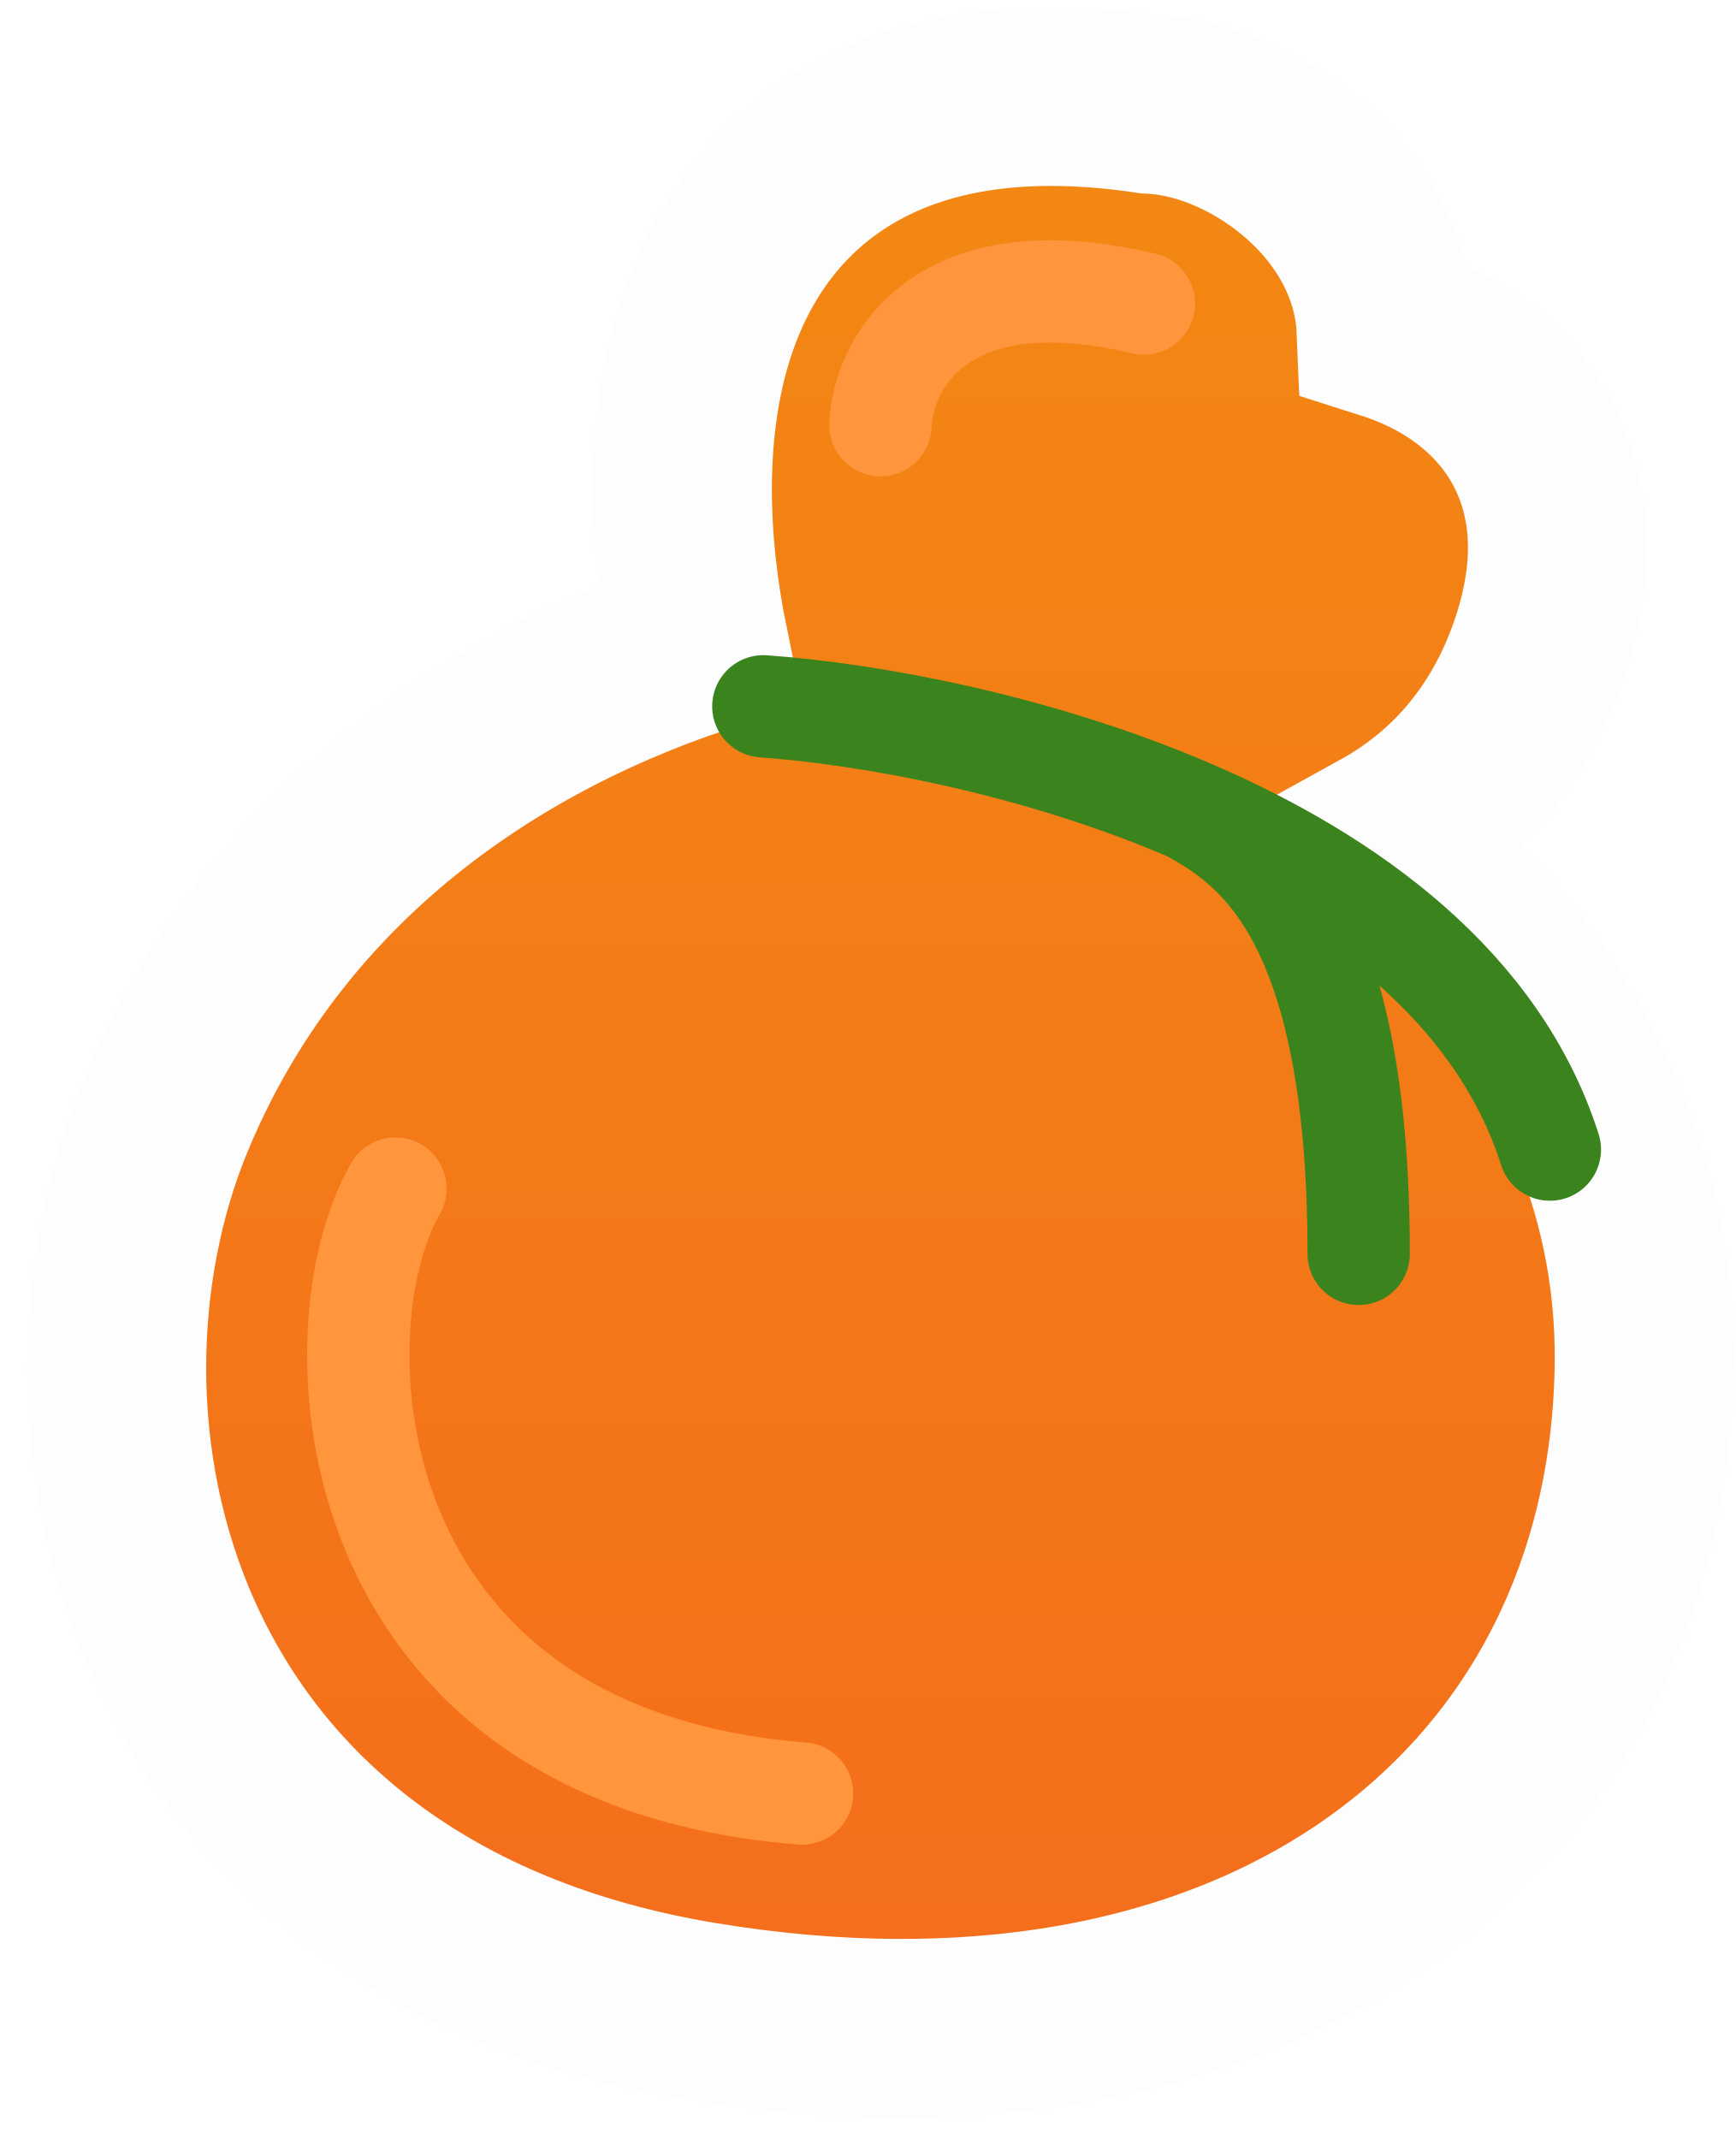
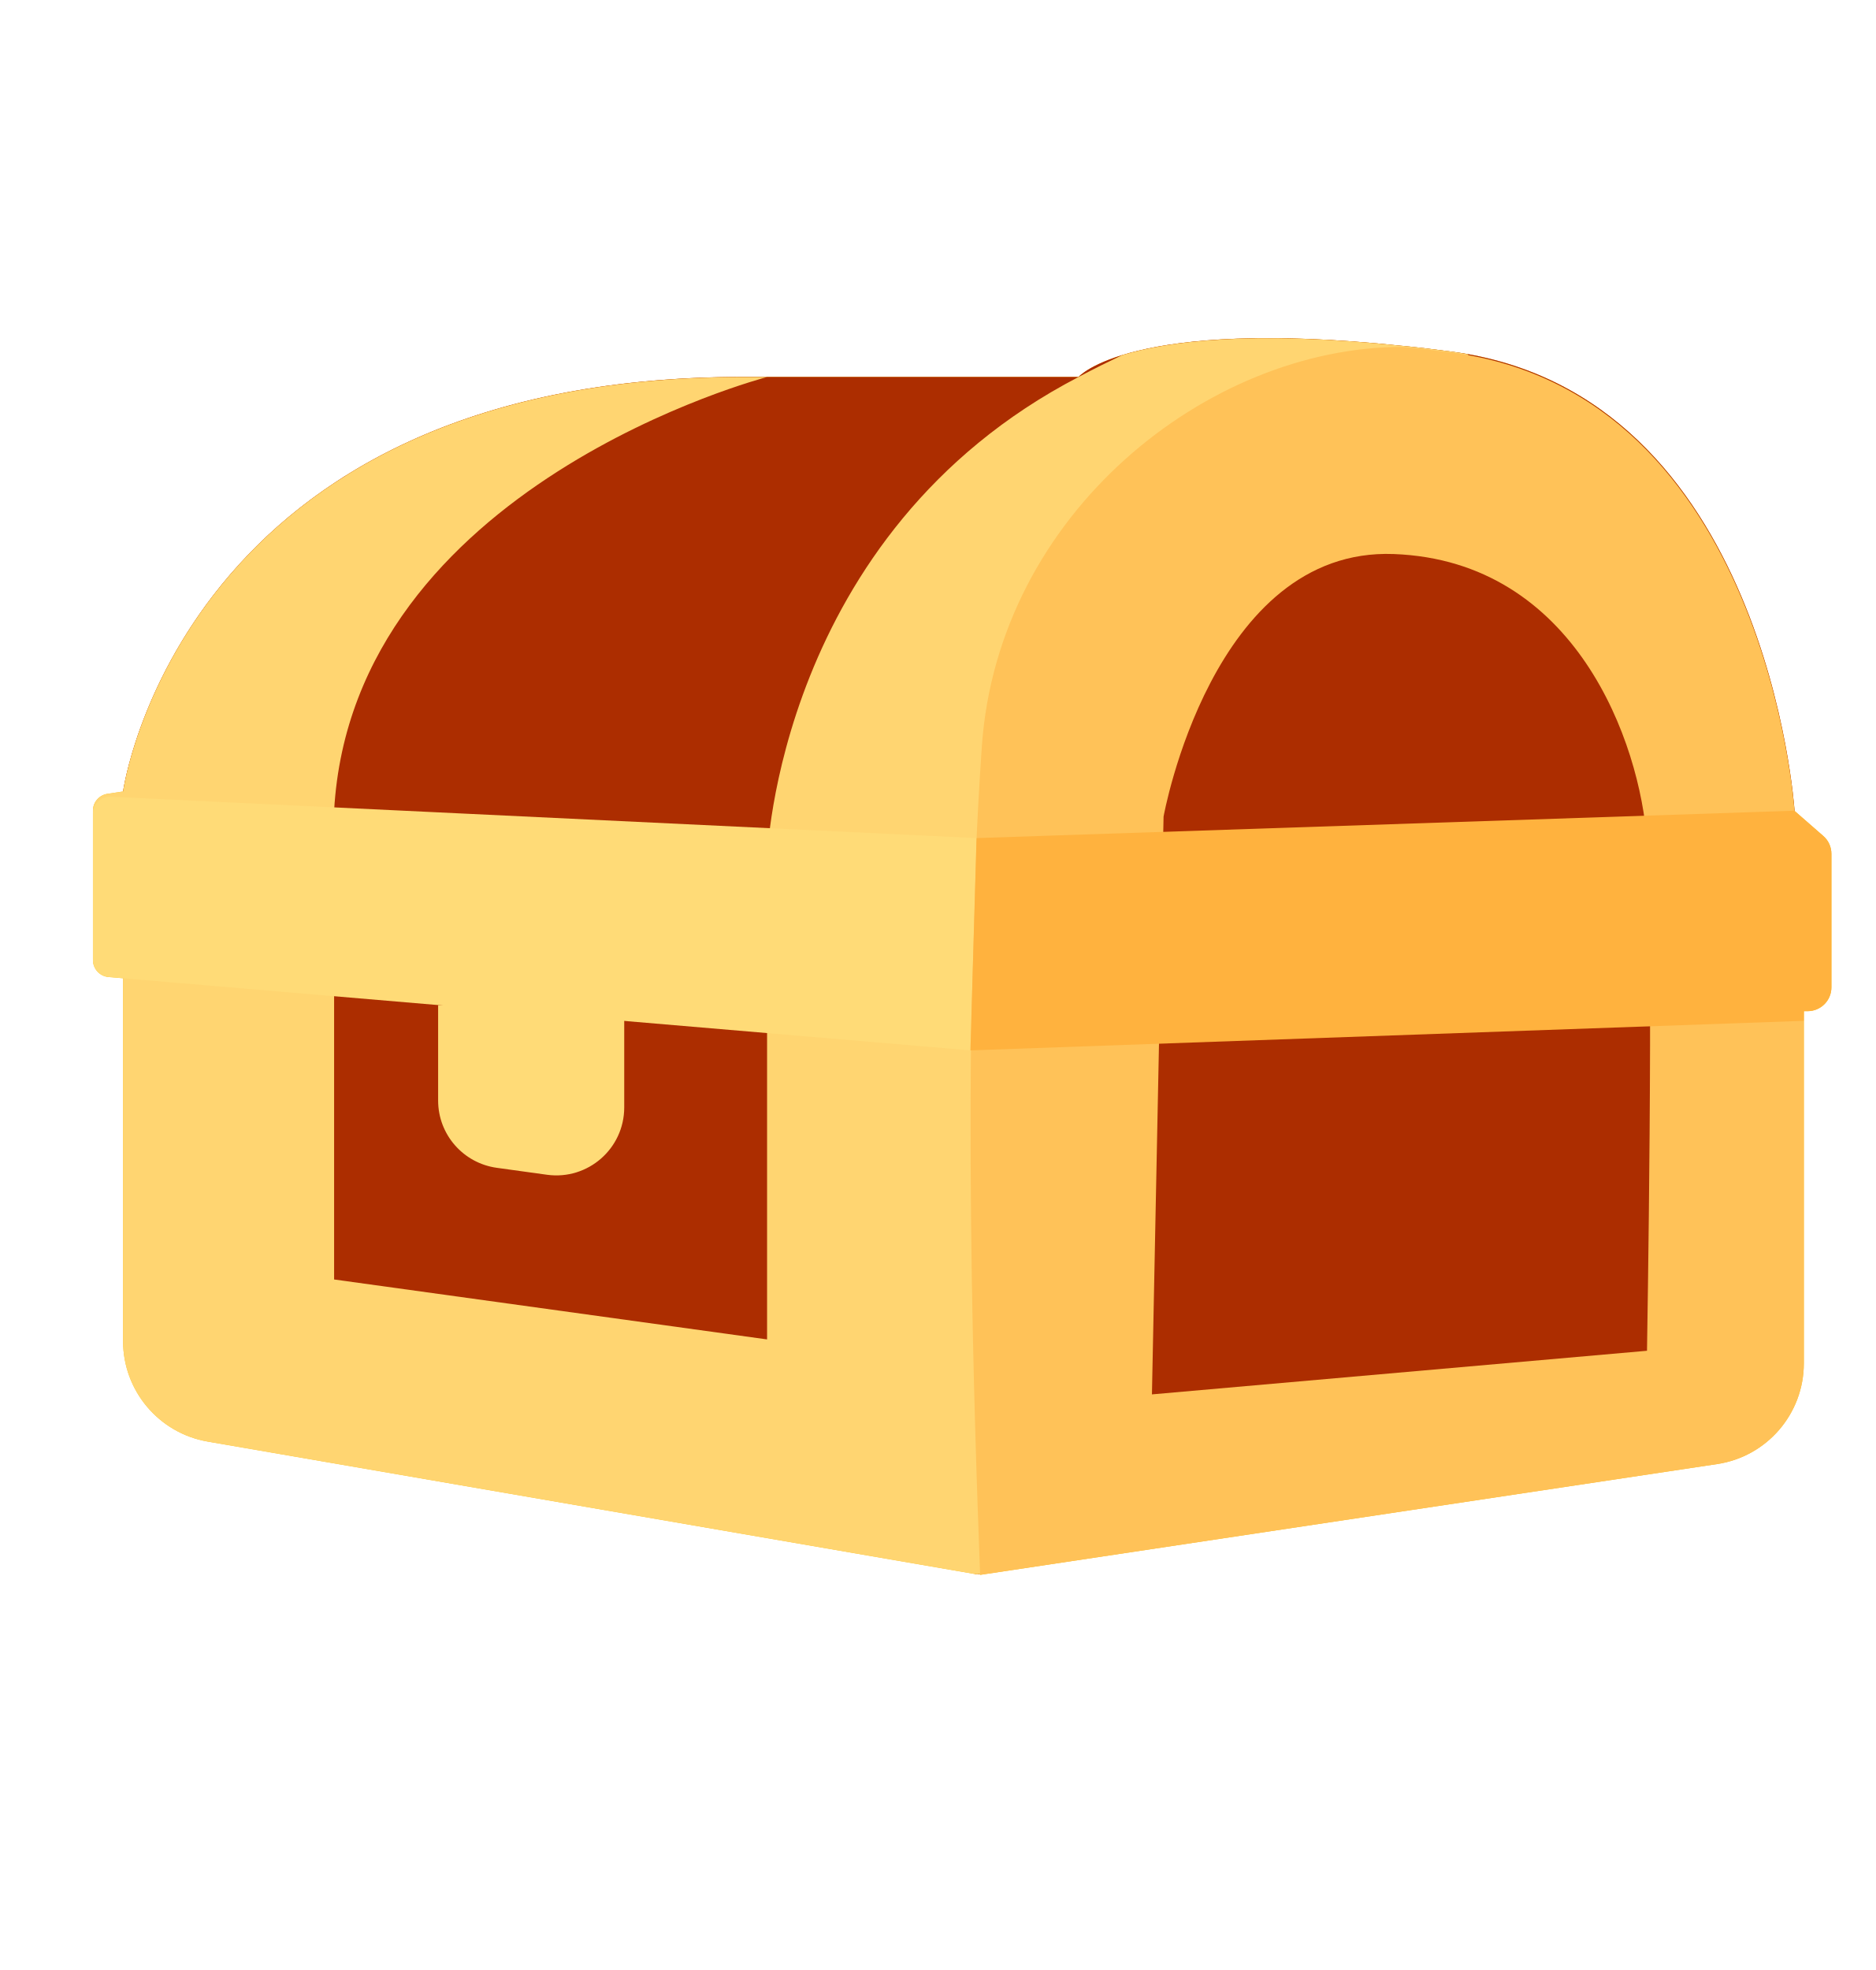
- <svg xmlns="http://www.w3.org/2000/svg" width="43" height="53" viewBox="0 0 43 53" fill="none">
-   <path d="M28.293 4.795C17.87 3.159 18.423 12.584 20.002 17.501C13.865 19.009 8.54 22.663 6.112 28.592C3.555 34.836 5.358 45.605 17.741 47.65C30.124 49.696 38.415 43.559 38.522 33.76C38.608 25.921 31.739 21.019 28.293 19.547C30.267 19.942 34.581 19.655 36.046 15.348C37.51 11.041 33.713 9.964 31.631 9.964C33.354 7.272 30.231 4.795 28.293 4.795Z" fill="url(#paint0_linear_91_5069)" />
-   <path d="M17.553 7.958C16.649 10.543 16.816 13.528 17.314 15.97C11.559 17.892 6.52 21.742 4.059 27.751C2.569 31.389 2.352 36.278 4.301 40.606C6.306 45.057 10.505 48.703 17.379 49.839C23.982 50.93 29.771 49.882 33.993 46.974C38.262 44.033 40.679 39.354 40.741 33.785C40.791 29.166 38.782 25.466 36.386 22.787C35.718 22.04 35.012 21.363 34.298 20.757C35.909 19.867 37.359 18.377 38.146 16.062C38.614 14.685 38.731 13.359 38.414 12.134C38.093 10.891 37.377 9.956 36.54 9.297C35.863 8.764 35.099 8.403 34.346 8.164C34.34 8.019 34.327 7.874 34.308 7.73C34.16 6.607 33.641 5.662 33.029 4.938C31.924 3.63 30.168 2.653 28.49 2.581C25.648 2.157 23.256 2.431 21.346 3.435C19.366 4.476 18.183 6.155 17.553 7.958Z" fill="url(#paint1_linear_91_5069)" stroke="#FDFDFD" stroke-width="4.437" stroke-linecap="round" />
-   <path d="M18.914 17.501C21.571 17.693 25.671 18.444 29.466 20.07M38.403 28.484C37.122 24.463 33.462 21.782 29.466 20.07M29.466 20.07C31.081 20.947 33.665 22.669 33.665 31.068" stroke="#3B831C" stroke-width="2.535" stroke-linecap="round" />
-   <path d="M9.799 29.451C7.772 32.953 8.264 43.518 19.873 44.44" stroke="#FF953D" stroke-width="2.535" stroke-linecap="round" />
-   <path d="M21.816 10.536C21.877 9.029 23.268 6.317 28.345 7.522" stroke="#FF953D" stroke-width="2.535" stroke-linecap="round" />
-   <defs>
-     <linearGradient id="paint0_linear_91_5069" x1="21.454" y1="5.695" x2="21.454" y2="48.043" gradientUnits="userSpaceOnUse">
-       <stop stop-color="#F38713" />
-       <stop offset="1" stop-color="#F46E1B" />
-     </linearGradient>
-     <linearGradient id="paint1_linear_91_5069" x1="21.454" y1="5.695" x2="21.454" y2="48.043" gradientUnits="userSpaceOnUse">
-       <stop stop-color="#F38713" />
-       <stop offset="1" stop-color="#F46E1B" />
-     </linearGradient>
-   </defs>
+ <svg xmlns="http://www.w3.org/2000/svg" width="20" height="21" viewBox="0 0 20 21" fill="none">
+   <path fill-rule="evenodd" clip-rule="evenodd" d="M19.231 14.533V10.779L19.271 10.779C19.412 10.779 19.525 10.665 19.525 10.525V9.102C19.525 9.028 19.494 8.959 19.438 8.911L19.131 8.643L19.131 8.632C19.131 8.632 18.837 4.189 15.475 3.748C15.293 3.724 15.12 3.703 14.954 3.687H14.951C13.495 3.534 12.63 3.618 12.13 3.74C12.07 3.754 12.015 3.769 11.965 3.785L11.963 3.785C11.603 3.897 11.498 4.018 11.498 4.018H7.915C5.481 4.018 3.935 4.748 2.957 5.614C2.901 5.664 2.846 5.714 2.794 5.765C1.511 7 1.312 8.437 1.312 8.437L1.146 8.462C1.057 8.475 0.991 8.551 0.991 8.641V8.674V10.219V10.234C0.991 10.328 1.063 10.407 1.157 10.415L1.312 10.428V14.296C1.312 14.824 1.693 15.277 2.214 15.367L10.417 16.783L10.448 16.777L10.448 16.779V16.779L10.449 16.788L18.305 15.607C18.837 15.528 19.231 15.071 19.231 14.533Z" fill="#FFC116" />
+   <path d="M18.405 14.632L19.231 10.768L19.131 8.632C19.131 8.632 18.837 4.189 15.475 3.748C15.294 3.724 15.12 3.703 14.955 3.687H14.952C12.047 3.382 11.498 4.018 11.498 4.018H7.915C1.925 4.018 1.312 8.437 1.312 8.437V10.401L2.118 14.448L10.418 16.783L10.449 16.777L18.405 14.632Z" fill="#AC2D00" />
+   <path d="M15.653 3.777L12.862 16.415L10.449 16.777L10.417 16.783L2.214 15.367C1.693 15.277 1.312 14.825 1.312 14.296V10.401H1.172C1.072 10.401 0.991 10.319 0.991 10.22V8.641C0.991 8.551 1.057 8.475 1.146 8.462L1.312 8.437C1.312 8.437 1.924 4.019 7.915 4.019H8.178C8.178 4.019 3.759 5.165 3.562 8.642V13.639L8.178 14.278V9.149C8.178 9.149 8.288 5.688 11.498 4.019C11.658 3.934 11.816 3.856 11.965 3.785C12.431 3.643 13.319 3.516 14.951 3.687H14.954C15.12 3.703 15.293 3.724 15.475 3.748C15.535 3.756 15.595 3.766 15.653 3.777Z" fill="#FFD571" />
+   <path d="M19.231 14.533V10.779L19.131 8.642C19.131 8.642 18.837 4.2 15.475 3.758C15.294 3.735 15.12 3.714 14.955 3.698H14.952C12.873 3.698 10.641 5.475 10.468 7.953C10.242 11.183 10.393 15.279 10.449 16.779L10.449 16.788L18.306 15.607C18.838 15.528 19.231 15.07 19.231 14.533Z" fill="#FFC258" />
+   <path d="M12.281 14.866L12.405 8.705C12.405 8.705 12.92 5.832 14.86 5.906C16.8 5.979 17.486 7.917 17.559 8.973C17.633 10.03 17.559 14.399 17.559 14.399L12.281 14.864V14.866Z" fill="#AC2D00" />
+   <path d="M0.991 8.674C0.991 8.571 1.078 8.489 1.181 8.493L10.412 8.934L10.346 11.197L1.157 10.415C1.063 10.407 0.991 10.328 0.991 10.234V8.674Z" fill="#FFDB77" />
+   <path d="M19.438 8.911C19.493 8.959 19.525 9.028 19.525 9.102V10.525C19.525 10.666 19.411 10.779 19.271 10.779H19.23V10.882L10.346 11.197L10.411 8.934L19.13 8.642L19.438 8.911Z" fill="#FFB23E" />
+   <path d="M4.671 10.716V11.732C4.671 12.094 4.939 12.4 5.298 12.449L5.833 12.523C6.268 12.582 6.655 12.244 6.655 11.805V10.716H4.671Z" fill="#FFDB77" />
</svg>
